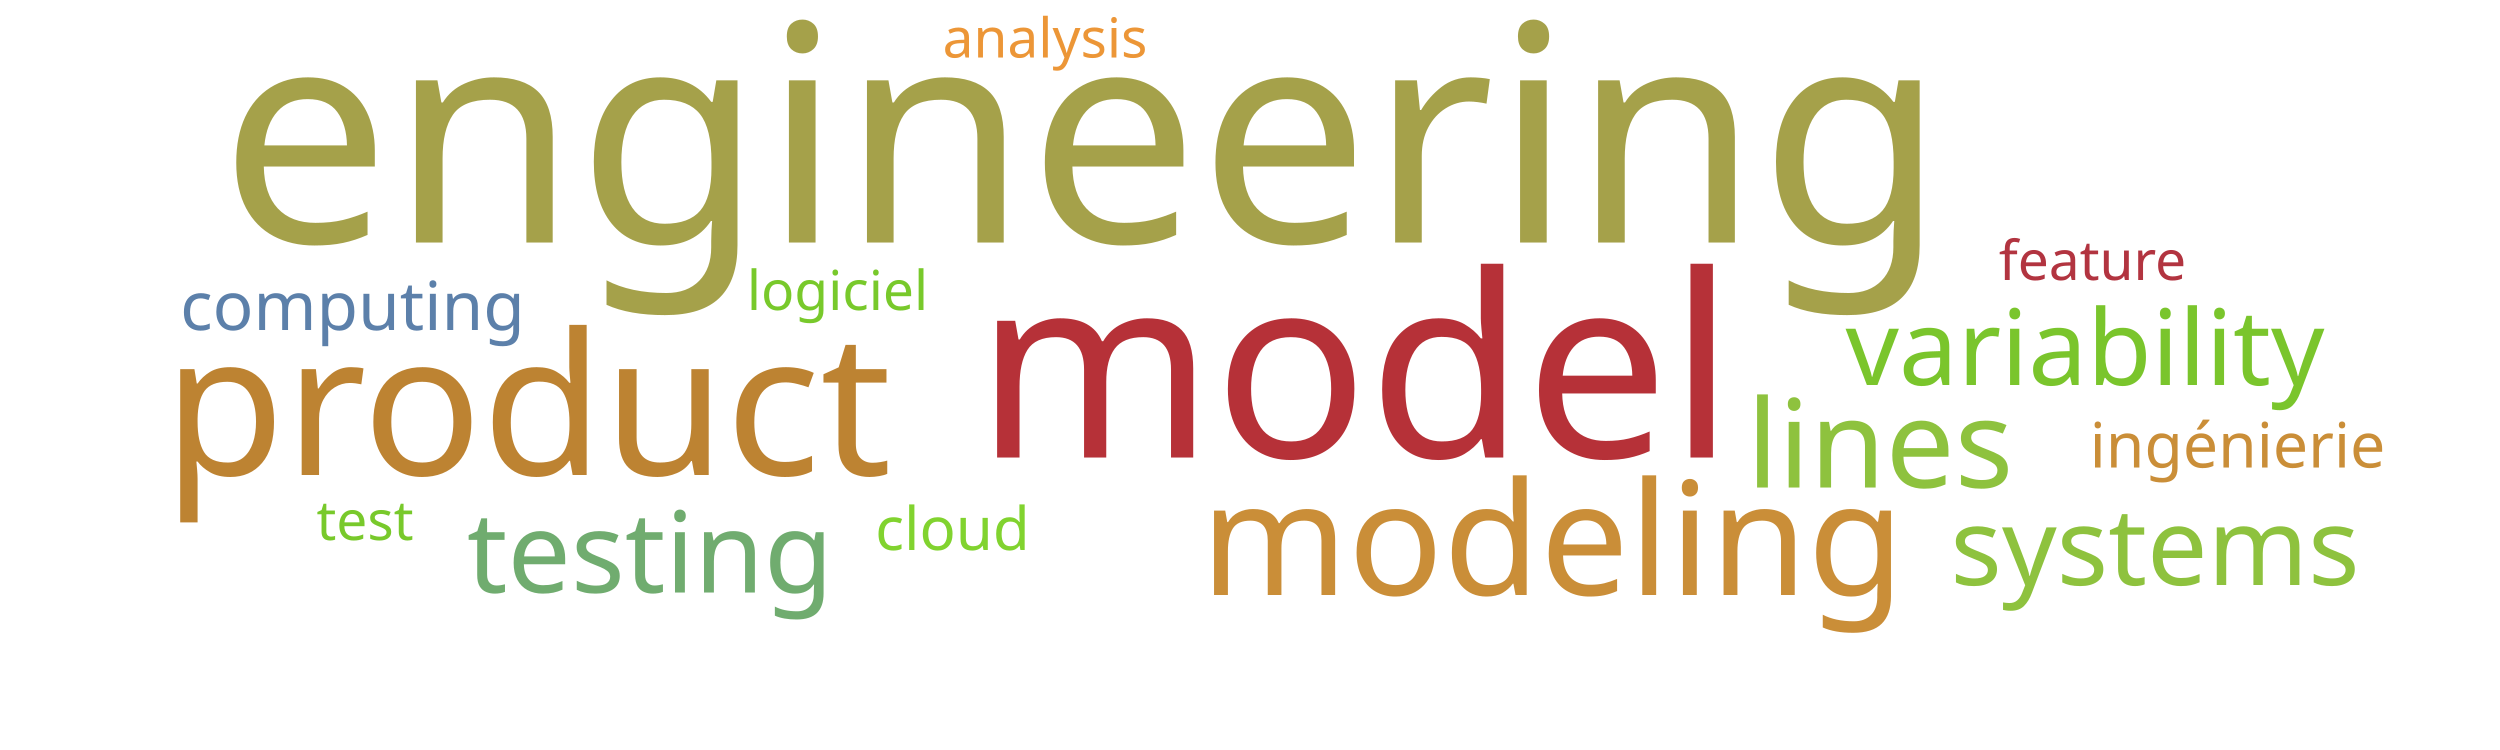
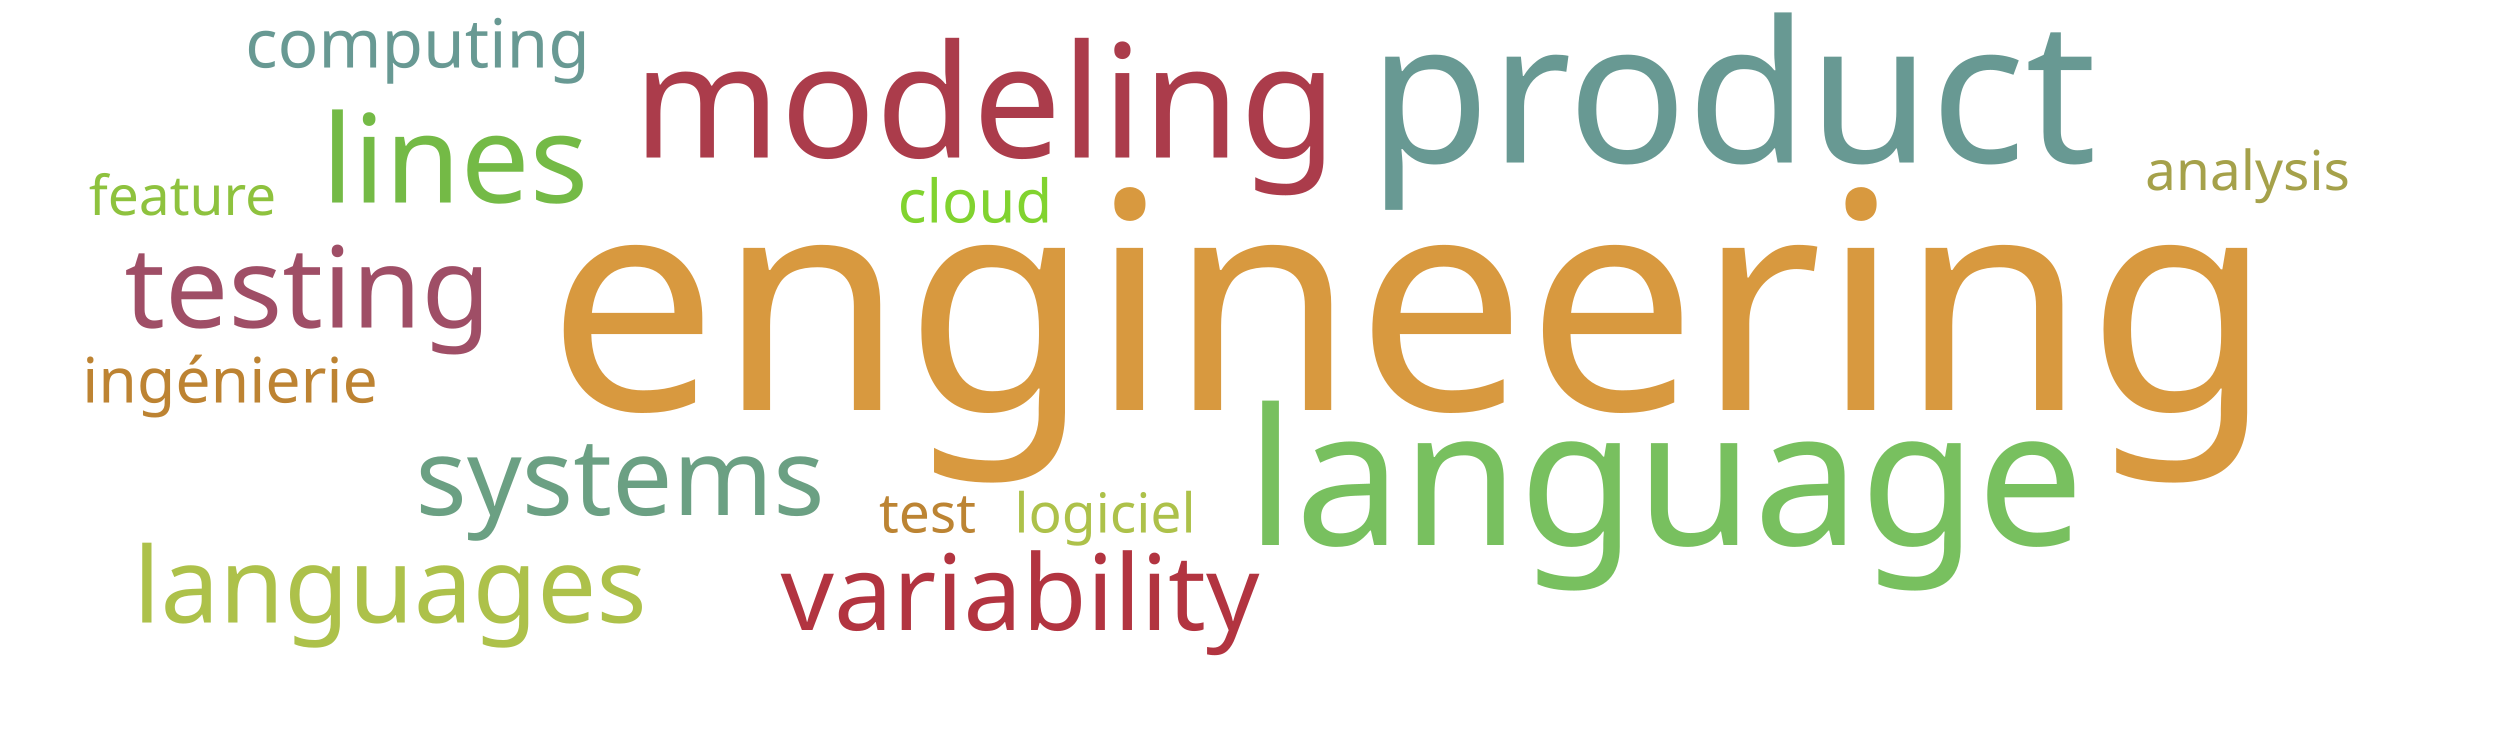
<svg xmlns="http://www.w3.org/2000/svg" width="1000" height="300">
  <g transform="translate(500, 150)">
-     <text text-anchor="middle" style="font-family: Impact; font-size: 121px; fill: #a5a14a" transform="translate(-67,-53)rotate(0)">engineering</text>
-     <text text-anchor="middle" style="font-family: Impact; font-size: 102px; fill: #b63138" transform="translate(42,33)rotate(0)">model</text>
-     <text text-anchor="middle" style="font-family: Impact; font-size: 79px; fill: #bd8332" transform="translate(-289,40)rotate(0)">product</text>
-     <text text-anchor="middle" style="font-family: Impact; font-size: 63px; fill: #ca8e38" transform="translate(121,88)rotate(0)">modeling</text>
-     <text text-anchor="middle" style="font-family: Impact; font-size: 49px; fill: #8ec23e" transform="translate(252,45)rotate(0)">lines</text>
-     <text text-anchor="middle" style="font-family: Impact; font-size: 45px; fill: #70ac6f" transform="translate(-240,87)rotate(0)">testing</text>
-     <text text-anchor="middle" style="font-family: Impact; font-size: 43px; fill: #8ec23e" transform="translate(362,84)rotate(0)">systems</text>
-     <text text-anchor="middle" style="font-family: Impact; font-size: 42px; fill: #7ac52c" transform="translate(334,4)rotate(0)">variability</text>
-     <text text-anchor="middle" style="font-family: Impact; font-size: 27px; fill: #5c80aa" transform="translate(-359,-18)rotate(0)">computing</text>
-     <text text-anchor="middle" style="font-family: Impact; font-size: 25px; fill: #ca8e38" transform="translate(395,37)rotate(0)">ingénierie</text>
-     <text text-anchor="middle" style="font-family: Impact; font-size: 24px; fill: #81d32f" transform="translate(-119,70)rotate(0)">cloud</text>
-     <text text-anchor="middle" style="font-family: Impact; font-size: 22px; fill: #78c92b" transform="translate(-354,66)rotate(0)">test</text>
-     <text text-anchor="middle" style="font-family: Impact; font-size: 22px; fill: #78c92b" transform="translate(-165,-26)rotate(0)">logiciel</text>
-     <text text-anchor="middle" style="font-family: Impact; font-size: 22px; fill: #b23440" transform="translate(337,-38)rotate(0)">feature</text>
-     <text text-anchor="middle" style="font-family: Impact; font-size: 22px; fill: #ec9637" transform="translate(-82,-127)rotate(0)">analysis</text>
+     <text text-anchor="middle" style="font-family: Impact; font-size: 121px; fill: #d8993f" transform="translate(64,14)rotate(0)">engineering</text>
+     <text text-anchor="middle" style="font-family: Impact; font-size: 79px; fill: #689993" transform="translate(193,-85)rotate(0)">product</text>
+     <text text-anchor="middle" style="font-family: Impact; font-size: 76px; fill: #78c05f" transform="translate(166,68)rotate(0)">language</text>
+     <text text-anchor="middle" style="font-family: Impact; font-size: 63px; fill: #ab3c4b" transform="translate(-106,-87)rotate(0)">modeling</text>
+     <text text-anchor="middle" style="font-family: Impact; font-size: 49px; fill: #74ba46" transform="translate(-318,-69)rotate(0)">lines</text>
+     <text text-anchor="middle" style="font-family: Impact; font-size: 45px; fill: #9f4e66" transform="translate(-377,-19)rotate(0)">testing</text>
+     <text text-anchor="middle" style="font-family: Impact; font-size: 43px; fill: #6ba083" transform="translate(-252,56)rotate(0)">systems</text>
+     <text text-anchor="middle" style="font-family: Impact; font-size: 42px; fill: #b23440" transform="translate(-92,102)rotate(0)">variability</text>
+     <text text-anchor="middle" style="font-family: Impact; font-size: 42px; fill: #adc14a" transform="translate(-344,99)rotate(0)">languages</text>
+     <text text-anchor="middle" style="font-family: Impact; font-size: 27px; fill: #689993" transform="translate(-333,-123)rotate(0)">computing</text>
+     <text text-anchor="middle" style="font-family: Impact; font-size: 25px; fill: #bd8332" transform="translate(-408,11)rotate(0)">ingénierie</text>
+     <text text-anchor="middle" style="font-family: Impact; font-size: 24px; fill: #81d32f" transform="translate(-110,-61)rotate(0)">cloud</text>
+     <text text-anchor="middle" style="font-family: Impact; font-size: 22px; fill: #bc8433" transform="translate(-129,63)rotate(0)">test</text>
+     <text text-anchor="middle" style="font-family: Impact; font-size: 22px; fill: #adc14a" transform="translate(-58,63)rotate(0)">logiciel</text>
+     <text text-anchor="middle" style="font-family: Impact; font-size: 22px; fill: #8ec23e" transform="translate(-427,-64)rotate(0)">feature</text>
+     <text text-anchor="middle" style="font-family: Impact; font-size: 22px; fill: #a5a14a" transform="translate(399,-74)rotate(0)">analysis</text>
  </g>
</svg>
